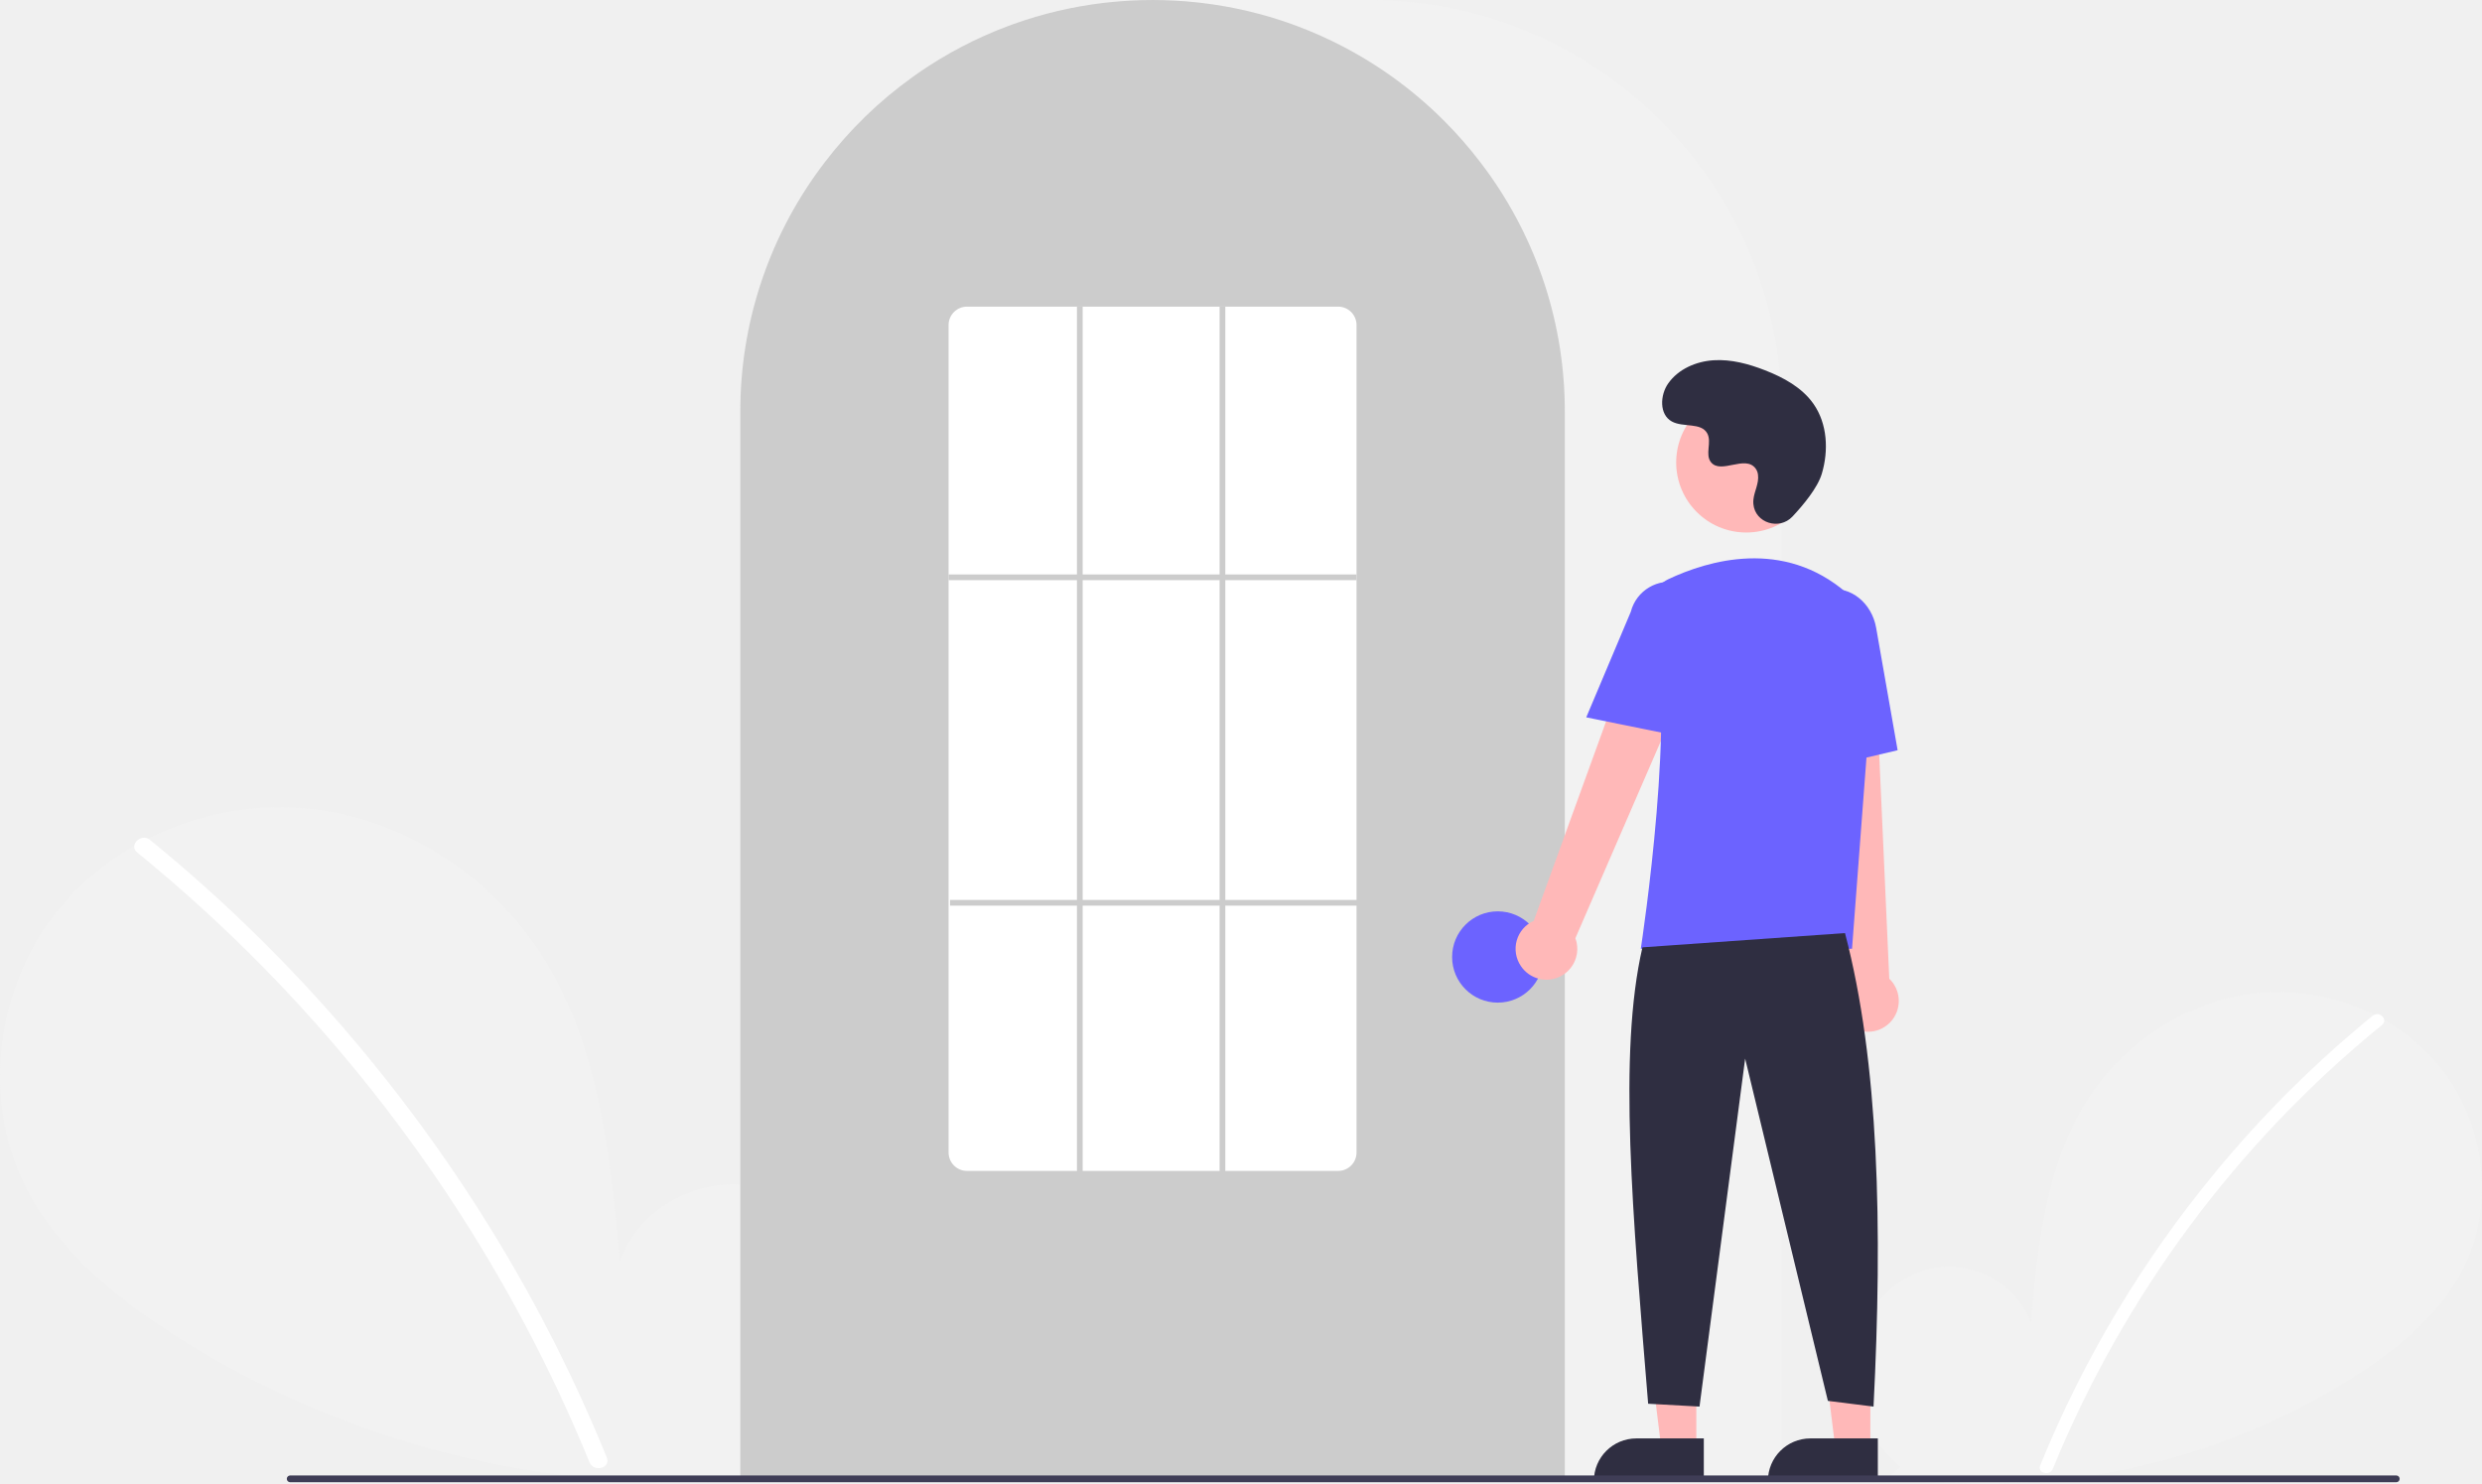
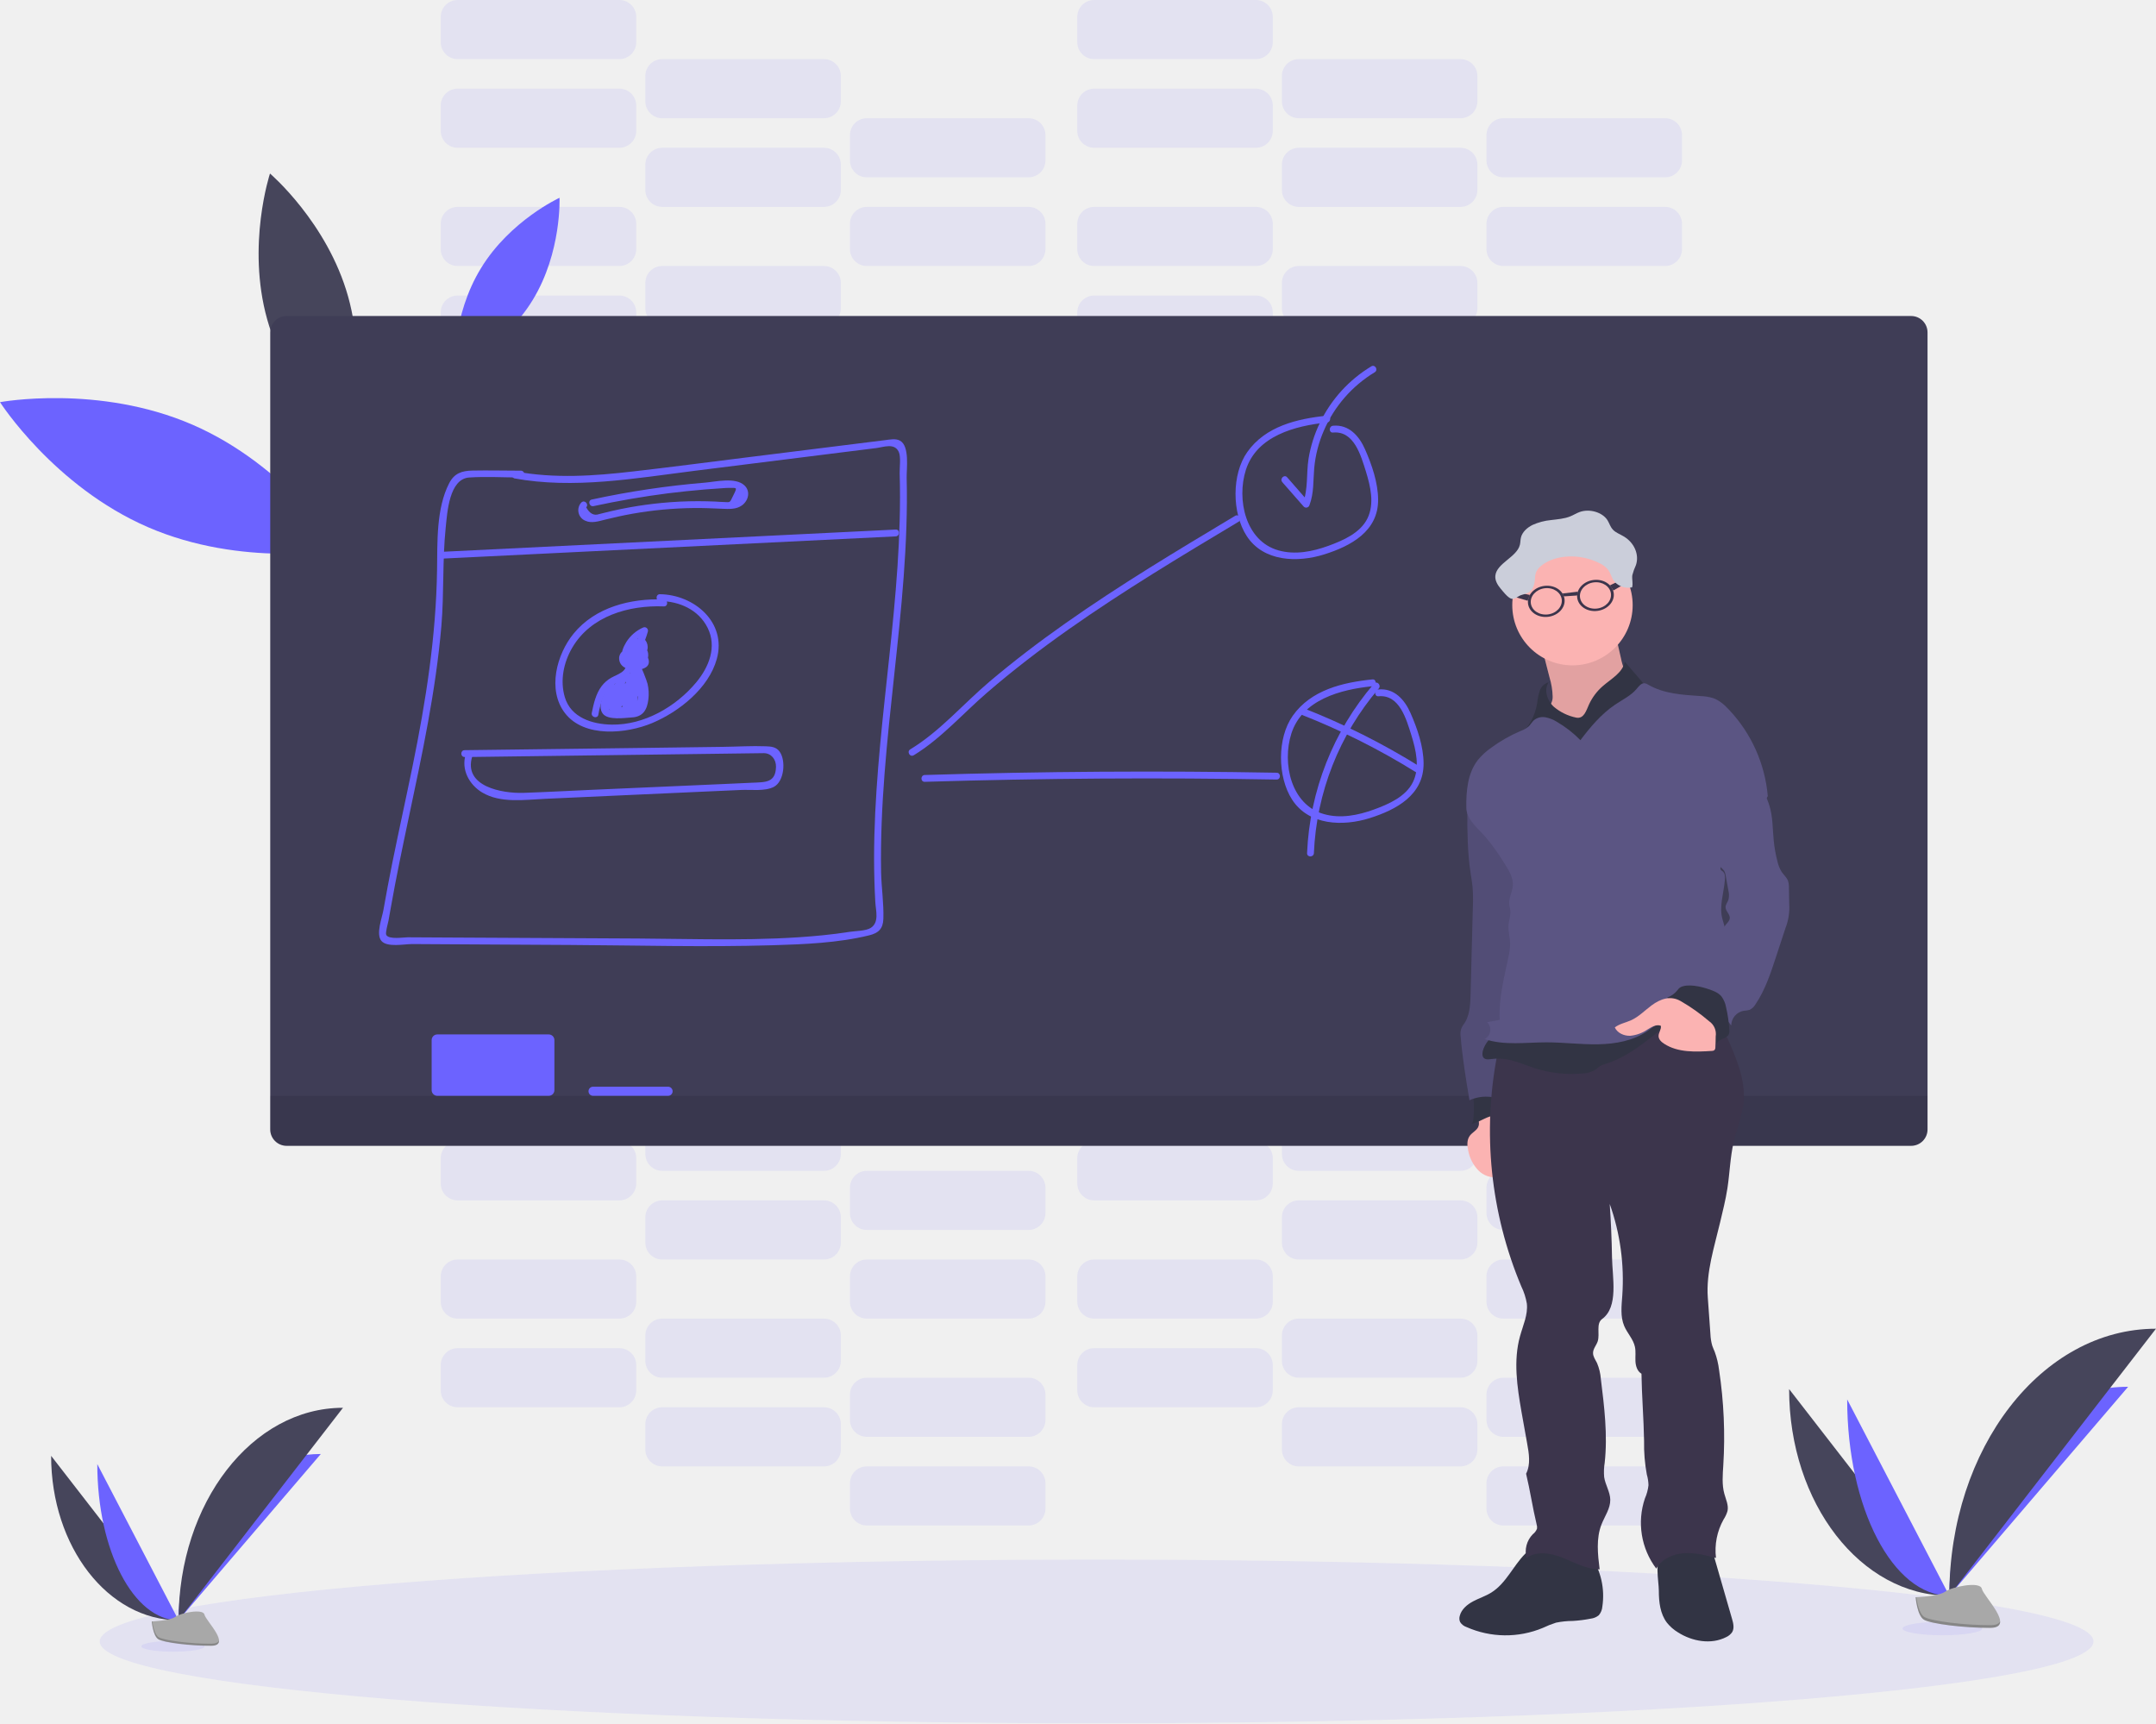
- <svg xmlns="http://www.w3.org/2000/svg" id="b368e7d6-7c4a-408c-9a35-0514749a7e1a" data-name="Layer 1" width="870" height="520.139" viewBox="0 0 870 520.139">
-   <path d="M831.092,704.187c-11.138-9.412-17.904-24.28-16.13-38.754s12.764-27.78,27.018-30.854,30.504,5.435,34.834,19.359c2.383-26.846,5.129-54.818,19.402-77.68,12.924-20.701,35.309-35.514,59.569-38.164s49.803,7.359,64.933,26.507,18.835,46.985,8.238,68.969c-7.806,16.195-22.188,28.247-37.257,38.052a240.452,240.452,0,0,1-164.454,35.977Z" transform="translate(-165 -189.9307)" fill="#f2f2f2" />
-   <path d="M996.728,546.01a393.414,393.414,0,0,0-54.826,54.442,394.561,394.561,0,0,0-61.752,103.194c-1.112,2.725,3.313,3.911,4.412,1.216A392.342,392.342,0,0,1,999.963,549.245c2.284-1.86-.97-5.08-3.236-3.236Z" transform="translate(-165 -189.9307)" fill="#fff" />
-   <path d="M445.067,701.63c15.299-12.927,24.591-33.348,22.154-53.228s-17.531-38.156-37.11-42.377-41.897,7.464-47.844,26.59c-3.273-36.873-7.044-75.292-26.648-106.693-17.751-28.433-48.497-48.778-81.818-52.418s-68.404,10.107-89.185,36.407-25.869,64.535-11.315,94.729c10.722,22.243,30.475,38.797,51.172,52.264,66.03,42.965,147.939,60.884,225.877,49.415" transform="translate(-165 -189.9307)" fill="#f2f2f2" />
-   <path d="M217.567,484.373a540.355,540.355,0,0,1,75.304,74.777A548.076,548.076,0,0,1,352.257,647.04a545.835,545.835,0,0,1,25.43,53.846c1.527,3.743-4.55,5.372-6.06,1.671a536.36,536.36,0,0,0-49.009-92.727A539.734,539.734,0,0,0,256.889,528.632a538.441,538.441,0,0,0-43.766-39.815c-3.138-2.555,1.332-6.978,4.444-4.444Z" transform="translate(-165 -189.9307)" fill="#fff" />
-   <path d="M789.5,708.931h-365v-374.5c0-79.678,64.822-144.5,144.5-144.5h76c79.677,0,144.5,64.822,144.5,144.5Z" transform="translate(-165 -189.9307)" fill="#f2f2f2" />
-   <path d="M713.5,708.931h-289v-374.5a143.382,143.382,0,0,1,27.596-84.944c.664-.905,1.326-1.798,2.009-2.681a144.466,144.466,0,0,1,30.754-29.851c.66-.48,1.322-.952,1.994-1.423a144.16,144.16,0,0,1,31.472-16.459c.661-.25,1.334-.501,2.007-.742a144.02,144.02,0,0,1,31.108-7.336c.658-.09,1.333-.16,2.008-.23a146.288,146.288,0,0,1,31.105,0c.673.07,1.349.141,2.014.231a143.995,143.995,0,0,1,31.1,7.335c.673.241,1.346.492,2.009.743a143.799,143.799,0,0,1,31.106,16.216c.672.461,1.344.933,2.006,1.405a145.987,145.987,0,0,1,18.384,15.564,144.305,144.305,0,0,1,12.724,14.551c.681.88,1.343,1.773,2.005,2.677A143.382,143.382,0,0,1,713.5,334.431Z" transform="translate(-165 -189.9307)" fill="#ccc" />
-   <circle cx="525" cy="335.5" r="16" fill="#6c63ff" />
-   <polygon points="594.599 507.783 582.339 507.783 576.506 460.495 594.601 460.496 594.599 507.783" fill="#ffb8b8" />
-   <path d="M573.582,504.28h23.644a0,0,0,0,1,0,0v14.887a0,0,0,0,1,0,0H558.695a0,0,0,0,1,0,0v0a14.887,14.887,0,0,1,14.887-14.887Z" fill="#2f2e41" />
-   <polygon points="655.599 507.783 643.339 507.783 637.506 460.495 655.601 460.496 655.599 507.783" fill="#ffb8b8" />
-   <path d="M634.582,504.28h23.644a0,0,0,0,1,0,0v14.887a0,0,0,0,1,0,0H619.695a0,0,0,0,1,0,0v0a14.887,14.887,0,0,1,14.887-14.887Z" fill="#2f2e41" />
-   <path d="M698.098,528.6a10.743,10.743,0,0,1,4.511-15.843l41.676-114.867L764.791,409.082,717.206,518.853a10.801,10.801,0,0,1-19.109,9.748Z" transform="translate(-165 -189.9307)" fill="#ffb8b8" />
-   <path d="M814.336,550.184a10.743,10.743,0,0,1-2.893-16.217L798.533,412.458l23.338,1.066L827.236,533.045a10.801,10.801,0,0,1-12.9,17.139Z" transform="translate(-165 -189.9307)" fill="#ffb8b8" />
-   <circle cx="612.106" cy="162.123" r="24.561" fill="#ffb8b8" />
-   <path d="M814.18,522.549H740.133l.089-.576c.133-.861,13.197-86.439,3.562-114.436a11.813,11.813,0,0,1,6.069-14.584h0c13.772-6.485,40.208-14.471,62.52,4.909a28.234,28.234,0,0,1,9.459,23.396Z" transform="translate(-165 -189.9307)" fill="#6c63ff" />
-   <path d="M754.354,448.181,721.018,441.418l15.626-37.03a13.997,13.997,0,0,1,27.106,6.998Z" transform="translate(-165 -189.9307)" fill="#6c63ff" />
-   <path d="M797.05,460.739l-2.004-45.941c-1.52-8.636,3.424-16.8,11.027-18.135,7.605-1.33,15.032,4.66,16.558,13.36l7.533,42.928Z" transform="translate(-165 -189.9307)" fill="#6c63ff" />
-   <path d="M811.716,517.049c11.915,45.377,13.214,103.069,10,166l-16-2-29-120-16,122-18-1c-5.377-66.03-10.613-122.715-2-160Z" transform="translate(-165 -189.9307)" fill="#2f2e41" />
-   <path d="M793.289,371.035c-4.582,4.881-13.091,2.261-13.688-4.407a8.055,8.055,0,0,1,.01-1.556c.308-2.954,2.015-5.635,1.606-8.754a4.59,4.59,0,0,0-.84-2.149c-3.651-4.889-12.222,2.187-15.668-2.239-2.113-2.714.371-6.987-1.251-10.021-2.14-4.004-8.479-2.029-12.454-4.221-4.423-2.439-4.158-9.225-1.247-13.353,3.551-5.034,9.776-7.72,15.923-8.107s12.253,1.275,17.992,3.511c6.521,2.541,12.988,6.054,17.001,11.788,4.88,6.973,5.35,16.348,2.909,24.502C802.098,360.99,797.031,367.049,793.289,371.035Z" transform="translate(-165 -189.9307)" fill="#2f2e41" />
-   <path d="M1004.982,709.574h-738.294a1.191,1.191,0,0,1,0-2.381h738.294a1.191,1.191,0,0,1,0,2.381Z" transform="translate(-165 -189.9307)" fill="#3f3d56" />
-   <path d="M634,600.431H504a6.465,6.465,0,0,1-6.5-6.415V303.846a6.465,6.465,0,0,1,6.5-6.415H634a6.465,6.465,0,0,1,6.5,6.415V594.015A6.465,6.465,0,0,1,634,600.431Z" transform="translate(-165 -189.9307)" fill="#fff" />
-   <rect x="332.5" y="201.39" width="143" height="2" fill="#ccc" />
-   <rect x="333" y="315.5" width="143" height="2" fill="#ccc" />
-   <rect x="377.5" y="107.5" width="2" height="304" fill="#ccc" />
-   <rect x="427.5" y="107.5" width="2" height="304" fill="#ccc" />
+ <svg xmlns="http://www.w3.org/2000/svg" id="b6c6e6a1-7972-47e7-be8d-743e88a832d8" data-name="Layer 1" width="948.37" height="758" viewBox="0 0 948.37 758">
+   <rect x="193.87" y="130" width="86" height="26" rx="7.43" fill="#6c63ff" opacity="0.1" />
+   <rect x="283.87" y="156" width="86" height="26" rx="7.43" fill="#6c63ff" opacity="0.1" />
+   <rect x="373.87" y="182" width="86" height="26" rx="7.43" fill="#6c63ff" opacity="0.1" />
+   <rect x="193.87" y="91" width="86" height="26" rx="7.43" fill="#6c63ff" opacity="0.1" />
+   <rect x="283.87" y="117" width="86" height="26" rx="7.43" fill="#6c63ff" opacity="0.1" />
+   <rect x="373.87" y="143" width="86" height="26" rx="7.43" fill="#6c63ff" opacity="0.1" />
+   <rect x="473.87" y="130" width="86" height="26" rx="7.43" fill="#6c63ff" opacity="0.1" />
+   <rect x="563.87" y="156" width="86" height="26" rx="7.43" fill="#6c63ff" opacity="0.1" />
+   <rect x="653.87" y="182" width="86" height="26" rx="7.43" fill="#6c63ff" opacity="0.1" />
+   <rect x="473.87" y="91" width="86" height="26" rx="7.43" fill="#6c63ff" opacity="0.1" />
+   <rect x="563.87" y="117" width="86" height="26" rx="7.43" fill="#6c63ff" opacity="0.1" />
+   <rect x="653.87" y="143" width="86" height="26" rx="7.43" fill="#6c63ff" opacity="0.1" />
+   <rect x="193.87" y="39" width="86" height="26" rx="7.43" fill="#6c63ff" opacity="0.1" />
+   <rect x="283.87" y="65" width="86" height="26" rx="7.43" fill="#6c63ff" opacity="0.1" />
+   <rect x="373.87" y="91" width="86" height="26" rx="7.43" fill="#6c63ff" opacity="0.1" />
+   <rect x="193.87" width="86" height="26" rx="7.43" fill="#6c63ff" opacity="0.1" />
+   <rect x="283.87" y="26" width="86" height="26" rx="7.43" fill="#6c63ff" opacity="0.1" />
+   <rect x="373.87" y="52" width="86" height="26" rx="7.43" fill="#6c63ff" opacity="0.1" />
+   <rect x="473.87" y="39" width="86" height="26" rx="7.43" fill="#6c63ff" opacity="0.1" />
+   <rect x="563.87" y="65" width="86" height="26" rx="7.43" fill="#6c63ff" opacity="0.1" />
+   <rect x="653.87" y="91" width="86" height="26" rx="7.43" fill="#6c63ff" opacity="0.1" />
+   <rect x="473.87" width="86" height="26" rx="7.43" fill="#6c63ff" opacity="0.1" />
+   <rect x="563.87" y="26" width="86" height="26" rx="7.43" fill="#6c63ff" opacity="0.1" />
+   <rect x="653.87" y="52" width="86" height="26" rx="7.43" fill="#6c63ff" opacity="0.1" />
+   <rect x="193.87" y="593" width="86" height="26" rx="7.43" fill="#6c63ff" opacity="0.1" />
+   <rect x="283.87" y="619" width="86" height="26" rx="7.43" fill="#6c63ff" opacity="0.1" />
+   <rect x="373.87" y="645" width="86" height="26" rx="7.43" fill="#6c63ff" opacity="0.1" />
+   <rect x="193.87" y="554" width="86" height="26" rx="7.43" fill="#6c63ff" opacity="0.1" />
+   <rect x="283.87" y="580" width="86" height="26" rx="7.43" fill="#6c63ff" opacity="0.1" />
+   <rect x="373.87" y="606" width="86" height="26" rx="7.43" fill="#6c63ff" opacity="0.1" />
+   <rect x="473.87" y="593" width="86" height="26" rx="7.43" fill="#6c63ff" opacity="0.1" />
+   <rect x="563.87" y="619" width="86" height="26" rx="7.43" fill="#6c63ff" opacity="0.1" />
+   <rect x="653.87" y="645" width="86" height="26" rx="7.43" fill="#6c63ff" opacity="0.1" />
+   <rect x="473.87" y="554" width="86" height="26" rx="7.43" fill="#6c63ff" opacity="0.1" />
+   <rect x="563.87" y="580" width="86" height="26" rx="7.43" fill="#6c63ff" opacity="0.1" />
+   <rect x="653.87" y="606" width="86" height="26" rx="7.43" fill="#6c63ff" opacity="0.1" />
+   <rect x="193.87" y="502" width="86" height="26" rx="7.43" fill="#6c63ff" opacity="0.1" />
+   <rect x="283.87" y="528" width="86" height="26" rx="7.43" fill="#6c63ff" opacity="0.1" />
+   <rect x="373.87" y="554" width="86" height="26" rx="7.43" fill="#6c63ff" opacity="0.1" />
+   <rect x="193.87" y="463" width="86" height="26" rx="7.43" fill="#6c63ff" opacity="0.1" />
+   <rect x="283.87" y="489" width="86" height="26" rx="7.43" fill="#6c63ff" opacity="0.1" />
+   <rect x="373.87" y="515" width="86" height="26" rx="7.43" fill="#6c63ff" opacity="0.1" />
+   <rect x="473.87" y="502" width="86" height="26" rx="7.43" fill="#6c63ff" opacity="0.1" />
+   <rect x="563.87" y="528" width="86" height="26" rx="7.43" fill="#6c63ff" opacity="0.1" />
+   <rect x="653.87" y="554" width="86" height="26" rx="7.43" fill="#6c63ff" opacity="0.1" />
+   <rect x="473.87" y="463" width="86" height="26" rx="7.43" fill="#6c63ff" opacity="0.1" />
+   <rect x="563.87" y="489" width="86" height="26" rx="7.43" fill="#6c63ff" opacity="0.1" />
+   <rect x="653.87" y="515" width="86" height="26" rx="7.43" fill="#6c63ff" opacity="0.1" />
+   <ellipse cx="482.37" cy="722" rx="438.5" ry="36" fill="#6c63ff" opacity="0.1" />
+   <path d="M210.47,257.8c41.35,17.92,65.11,55,65.11,55s-43.29,8-84.65-9.91-65.11-55-65.11-55S169.11,239.88,210.47,257.8Z" transform="translate(-125.82 -71)" fill="#6c63ff" />
+   <path d="M337.37,189C350.16,168,371.94,158,371.94,158s1,23.94-11.75,44.88-34.58,30.93-34.58,30.93S324.57,209.88,337.37,189Z" transform="translate(-125.82 -71)" fill="#6c63ff" />
+   <path d="M243.35,211.47c9.15,32.66,34.37,54.16,34.37,54.16s10.39-31.47,1.24-64.14-34.38-54.16-34.38-54.16S234.19,178.8,243.35,211.47Z" transform="translate(-125.82 -71)" fill="#46455b" />
+   <rect x="118.87" y="139" width="729" height="365" rx="7.21" fill="#3f3d56" />
+   <path d="M118.87,482h729a0,0,0,0,1,0,0v14.79a7.21,7.21,0,0,1-7.21,7.21H126.08a7.21,7.21,0,0,1-7.21-7.21V482a0,0,0,0,1,0,0Z" opacity="0.1" />
+   <rect x="189.87" y="455" width="54" height="27" rx="2.5" fill="#6c63ff" />
+   <rect x="258.87" y="478" width="37" height="4" rx="2" fill="#6c63ff" />
+   <path d="M351.84,281.38c26.39,4.87,53.31,0,79.59-3.3l79.87-10c3.23-.41,7.93-2.34,9.83,1.61,1.07,2.21.35,7,.43,9.54.21,7,.19,14,0,21-.36,13.38-1.34,26.73-2.59,40.05-2.43,26.07-5.87,52-7.59,78.17-.88,13.32-1.32,26.68-.93,40,.09,3.18.22,6.36.41,9.53.21,3.55,1.8,8.82-2.07,11.19-2.21,1.36-6.56,1.29-9.09,1.69-4,.63-8,1.13-12.08,1.54-26.89,2.69-54.13,1.57-81.12,1.41L325,483.39l-19.88-.11c-1.8,0-8.29,1.08-9.4-1.06-.47-.91.78-5.17,1-6.31q.46-2.82,1-5.63c2.32-13.15,5.06-26.22,7.82-39.28,5.93-28,12-56.14,14.44-84.74,1.21-14.35.41-28.83,1.89-43.15.69-6.65,1.51-21.49,10.36-22.08,7.5-.5,15.22,0,22.74,0a1.5,1.5,0,0,0,0-3c-7.1,0-14.21-.19-21.31-.05-4.72.09-8,1.21-10.25,5.55-5.75,11.14-5.16,26-5.34,38.16-.43,29.11-4.9,57.6-10.72,86.07-2.93,14.33-6.09,28.61-9,42.95-1.37,6.85-2.68,13.72-3.88,20.61-.56,3.28-3.39,10.51-.9,13.52s10.15,1.39,13.58,1.41l23.86.14,45.72.26c29.54.17,59.18,1,88.71.13,14.1-.42,29-1,42.73-4.37,4.09-1,6.06-2.88,6.22-7.24.24-6.76-.86-13.73-1-20.52-1-58.1,12.65-115.39,11.25-173.51-.09-3.95,1.4-13.91-2.92-16.3-1.94-1.08-4.46-.49-6.5-.25-3.9.45-7.79,1-11.69,1.46l-50.65,6.32c-16.19,2-32.37,4.16-48.59,6-17.17,2-34.51,3.19-51.62,0-1.89-.35-2.7,2.54-.8,2.89Z" transform="translate(-125.82 -71)" fill="#6c63ff" />
+   <path d="M320,316.73l199.82-9.8c1.93-.1,1.94-3.1,0-3L320,313.73c-1.92.09-1.93,3.09,0,3Z" transform="translate(-125.82 -71)" fill="#6c63ff" />
+   <path d="M381.56,292a5,5,0,0,0,1.77,8.07c2.69,1.23,5.85.2,8.52-.47,4-1,8-1.89,12.11-2.62a165.15,165.15,0,0,1,27.09-2.52c4.14-.05,8.25.14,12.39.32,3,.12,6.23.36,8.77-1.5,2.9-2.12,3.84-6.26,1-8.84-4-3.65-12.62-1.53-17.24-1.15a386.62,386.62,0,0,0-49.86,7.44c-1.88.4-1.09,3.3.8,2.89q16.27-3.51,32.79-5.64,8.12-1,16.27-1.69c2.56-.21,5.12-.4,7.68-.55,1-.06,2.06-.17,3.08-.14,3.17.07,3.54-.5,1.64,3.33-1.69,3.39-1.15,3-4.08,2.89-1.24,0-2.48-.14-3.72-.2q-3.81-.16-7.62-.17-8.11,0-16.18.78c-4.56.44-9.11,1.06-13.62,1.86-2.82.5-5.62,1.08-8.41,1.72-1.23.29-2.47.59-3.7.9-.59.16-1.19.3-1.78.45q-3.28,1.14-5.59-3c1.34-1.39-.77-3.52-2.12-2.12Z" transform="translate(-125.82 -71)" fill="#6c63ff" />
+   <path d="M417.78,334.68c-14.47-.56-30.1,3.35-39.63,15-7.46,9.11-11.71,24.74-3.81,35,8.49,11,27.11,9.06,38.34,4.37,11.88-5,24.88-15.31,28.45-28.21,4.45-16.11-10-28.29-25.05-28.47-1.93,0-1.93,3,0,3,8.58.1,17,3.78,21,11.77,4.19,8.42.58,17.26-5,24-8.94,10.73-22.92,18.82-37.16,18.59-8.55-.13-18-3.06-20.65-12.08-2.18-7.31-.52-15.3,3.28-21.78,8.22-14,24.95-18.74,40.29-18.14,1.93.07,1.93-2.93,0-3Z" transform="translate(-125.82 -71)" fill="#6c63ff" />
+   <path d="M403.41,356.9a3.9,3.9,0,0,0-5.24,4c.3,3.9,4.6,5,7.83,4.77,2.79-.24,6.05-1.27,5.07-4.76a4.48,4.48,0,0,0-2.44-2.82,5.65,5.65,0,0,0-2.82-.35c-.37,0-3.76,1.24-2.32-.25l-2.36-.31a2.46,2.46,0,0,1,.72,2,1.51,1.51,0,0,0,2.25,1.29,2,2,0,0,1,2.71,2.34,1.51,1.51,0,0,0,2.74,1.16c1-1.8,2.21-5.38.71-7.26-1-1.27-2.93-.89-4.13-.15a14.47,14.47,0,0,0-2.06,1.77c-1.21,1.07-2,1.57-1.55-.48.75-3.73,4.31-6.7,7.56-8.19l-2.2-1.69a31.62,31.62,0,0,1-6.05,11.85l2.56,1.06a6.68,6.68,0,0,1,4.08-6.51H407l.78,1.28c-.29,1.89,2.6,2.7,2.89.79.38-2.47-1.18-5.68-4.07-4.47-3.45,1.44-5.24,5.39-5.17,8.91,0,1.2,1.7,2.13,2.57,1.07a35.26,35.26,0,0,0,6.81-13.19,1.52,1.52,0,0,0-2.21-1.69,16.77,16.77,0,0,0-7.28,6.34c-1.22,2-2.75,5.12-1.51,7.42a3.18,3.18,0,0,0,4.35,1.23,11.7,11.7,0,0,0,2.51-2c.37-.33.78-.9,1.27-1,.44-.3.42-.13-.07.53a5.45,5.45,0,0,1-.87,2.92l2.74,1.15a5,5,0,0,0-7.11-5.73l2.26,1.3a5.45,5.45,0,0,0-1.13-3.53,1.52,1.52,0,0,0-2.35-.31c-1.52,1.59-1.81,4.34.1,5.81,1.43,1.09,2.13,0,3.7-.25,5.33-.69,2.22,1.71.34,1.79a7.09,7.09,0,0,1-2.51-.18q-3.13-1.06-.39-2.73c1.79.73,2.56-2.17.8-2.89Z" transform="translate(-125.82 -71)" fill="#6c63ff" />
+   <path d="M401,362.38c1.23,4-3.85,5.32-6.26,6.7a13.94,13.94,0,0,0-4.33,3.79c-2.52,3.38-3.46,7.68-4.29,11.73-.38,1.89,2.51,2.69,2.9.8a34,34,0,0,1,2.53-8.63c1.8-3.58,4.38-4.78,7.74-6.62s5.79-4.69,4.6-8.57c-.56-1.84-3.46-1.05-2.89.8Z" transform="translate(-125.82 -71)" fill="#6c63ff" />
+   <path d="M406,360.37a2.9,2.9,0,0,0-2.5,3c0,1.19.79,1.95,1.33,2.9a22.9,22.9,0,0,1,2.9,6.31c.48,2.15.95,6-.17,8-2.07,3.71-5.81,3-9,3-3,0-5.32,1-5.22-3.18.06-2.35,1.7-4.73,3-6.58l-2.74-.36a52.27,52.27,0,0,1,.91,9.26c0,1.39,2.13,2.16,2.79.75a57.93,57.93,0,0,0,3.81-10.54l-2.95-.4.52,7.6a1.51,1.51,0,0,0,2.79.76,3.4,3.4,0,0,0,.75-1.35c.1-.47-.82-3.64-1.19-2.51l2.94.4.21-7.22-3,.4a14.94,14.94,0,0,1,.56,6.3c-.19,1.67,2.62,2.05,3,.4l1.88-9.7-2.74.35a6.63,6.63,0,0,1,.51,4.32c-.22,1.92,2.78,1.9,3,0a10.54,10.54,0,0,0-.92-5.83,1.51,1.51,0,0,0-2.74.36l-1.89,9.7,2.95.4a16.36,16.36,0,0,0-.67-7.09,1.5,1.5,0,0,0-2.94.39l-.21,7.22c0,1.75,2.43,2,2.95.4l.16-.49a1.52,1.52,0,0,0-.38-1.46c-3.11-3.38-3.74,2-4.82,3.49l2.8.76-.52-7.6c-.11-1.62-2.51-2.12-2.95-.4a53.76,53.76,0,0,1-3.5,9.83l2.8.76a56.54,56.54,0,0,0-1-10.06c-.26-1.38-2.07-1.32-2.74-.36-2,2.88-5.46,9.17-2.79,12.62,2.33,3,9.66,1.84,12.79,1.65,4.94-.28,6.73-3.41,7.27-8.07a19.76,19.76,0,0,0-.37-6.68c-.27-1.18-3-8.66-3.82-8.51,1.9-.35,1.09-3.25-.8-2.9Z" transform="translate(-125.82 -71)" fill="#6c63ff" />
+   <path d="M400.19,367.11,392,377.92l2.59,1.51,6-8.68-2.74-1.16L394.86,381a1.51,1.51,0,0,0,2.74,1.16,52.71,52.71,0,0,1,4.57-6.43l-2.5-1.46a16.33,16.33,0,0,1-3.77,6.93l2.51,1.46a13.4,13.4,0,0,1,1.09-4c.77-1.73-1.67-3.26-2.59-1.52a35.21,35.21,0,0,1-2.89,4.54l2.74.36.61-2.85-2.74-.36.44,2.5a1.51,1.51,0,0,0,2.51.66,29.86,29.86,0,0,0,6-9.05H401a13.47,13.47,0,0,1,1.41,4c.36,1.8,2.75,1.13,2.94-.4a81.31,81.31,0,0,0,.66-10.1h-3l0,6.29c0,1.63,2.67,2.11,2.95.4a11.46,11.46,0,0,1,1.47-4.3H404.8a6.67,6.67,0,0,1,1,3.4,1.5,1.5,0,0,0,3,0l.38-2h-2.89c.29,1.77,1.39,11.74-2.52,10.57-.66-.16-.85-.12-.57.11l.89-1.9,2.09-4.43-2.8-.76c.18,2.06.37,5-.87,6.76-1,1.43-4.08,2-5.65,1.16a10,10,0,0,1-2.61-2.74l-2.05,2c1.66,1.21,4.35,4.18,6.49,4.35,1.63.13,3-1.22,4.07-2.3a17.43,17.43,0,0,0,4.89-12.83,1.5,1.5,0,0,0-3,0l0,3.42a1.5,1.5,0,0,0,3,0v-8.39a1.5,1.5,0,0,0-3,0,36,36,0,0,1-.52,6l2.95.4a69.07,69.07,0,0,1-.33-7.19,1.5,1.5,0,0,0-2.94-.4c-.45,1.91-1,3.79-1.53,5.66l2.74-.36-.21-.8c-.14-1.91-3.14-1.92-3,0a5.49,5.49,0,0,0,.62,2.32c.58,1.22,2.39.79,2.74-.36.57-1.88,1.08-3.76,1.53-5.66l-2.95-.4a69.07,69.07,0,0,0,.33,7.19c.15,1.54,2.63,2.2,2.94.4a41.33,41.33,0,0,0,.63-6.84h-3v8.39h3l0-3.42h-3A14.42,14.42,0,0,1,401,380.46a12.29,12.29,0,0,1-1.26,1.24c-.71.68-1.36.58-1.93-.31-1.42-.59-2.89-2.11-4.13-3s-2.94.87-2.06,2.05c2.3,3.06,5.73,6.47,10,5,4.49-1.59,5.1-7.67,4.76-11.67-.11-1.33-2.1-2.23-2.79-.75-1,2.11-2,4.21-3,6.33-.35.74-1,1.76-.9,2.64.33,2.25,3.06,1.88,4.74,1.75,6.51-.49,5.48-9.72,4.73-14.36-.25-1.54-2.49-1.3-2.89,0a8.83,8.83,0,0,0-.49,2.84h3a11.89,11.89,0,0,0-1.41-4.91,1.51,1.51,0,0,0-2.59,0,14.58,14.58,0,0,0-1.78,5l3,.4,0-6.29a1.5,1.5,0,0,0-3,0,81.31,81.31,0,0,1-.66,10.1l2.95-.4a17.17,17.17,0,0,0-1.71-4.68,1.51,1.51,0,0,0-2.59,0,27.36,27.36,0,0,1-5.53,8.44l2.51.66-.44-2.5c-.23-1.33-2.11-1.37-2.74-.36a6.58,6.58,0,0,0-.91,5.16c.25,1.42,2.05,1.27,2.74.36a35.1,35.1,0,0,0,2.89-4.53l-2.59-1.52a17.06,17.06,0,0,0-1.4,4.71c-.18,1.32,1.39,2.7,2.51,1.46a20,20,0,0,0,4.54-8.26c.37-1.36-1.51-2.65-2.51-1.46a57.29,57.29,0,0,0-5,7l2.74,1.16,3.05-11.37a1.51,1.51,0,0,0-2.74-1.16l-6,8.69c-1.12,1.61,1.45,3,2.59,1.51l8.16-10.8c1.16-1.54-1.44-3-2.59-1.52Z" transform="translate(-125.82 -71)" fill="#6c63ff" />
+   <path d="M527.77,403.2c12-7.34,21.54-18.29,32.14-27.45,11.5-9.93,23.57-19.18,36-27.94,24.14-17,49.49-32.21,74.82-47.38a1.5,1.5,0,0,0-1.51-2.59c-25.33,15.17-50.69,30.35-74.83,47.38-11.39,8-22.51,16.48-33.17,25.48-11.6,9.8-21.93,22-35,29.91-1.65,1-.14,3.6,1.51,2.59Z" transform="translate(-125.82 -71)" fill="#6c63ff" />
+   <path d="M709.46,253.85c-13,1.32-27,4.63-35,16-6.91,9.78-6.76,26.84-.27,36.88,7.37,11.41,22.43,11.82,34.13,8.13s23.81-10.16,23.7-24.14c-.06-7.5-2.77-15.31-5.76-22.11-2.58-5.87-7.15-11-14.07-10.35-1.91.18-1.93,3.18,0,3,9.27-.86,12.25,10.15,14.45,17.1,2,6.49,3.85,14.17.71,20.62s-10.71,9.74-17.18,12.1c-7,2.54-14.69,4.09-22,2-14.48-4.05-18.48-22.4-14.31-35.42,4.8-15,21.8-19.41,35.65-20.81,1.9-.19,1.92-3.19,0-3Z" transform="translate(-125.82 -71)" fill="#6c63ff" />
+   <path d="M729.46,369.85c-13,1.32-27,4.63-35,16-6.91,9.78-6.76,26.84-.27,36.88,7.37,11.41,22.43,11.82,34.13,8.13s23.81-10.16,23.7-24.14c-.06-7.5-2.77-15.31-5.76-22.11-2.58-5.87-7.15-11-14.07-10.35-1.91.18-1.93,3.18,0,3,9.27-.86,12.25,10.15,14.45,17.1,2,6.49,3.85,14.17.71,20.62s-10.71,9.74-17.18,12.1c-7,2.54-14.69,4.09-22,2-14.48-4.05-18.48-22.4-14.31-35.42,4.8-15,21.8-19.41,35.65-20.81,1.9-.19,1.92-3.19,0-3Z" transform="translate(-125.82 -71)" fill="#6c63ff" />
+   <path d="M689.85,283.06l9.47,10.8a1.51,1.51,0,0,0,2.5-.67c2-5.26,1.62-10.71,2.09-16.24a53.47,53.47,0,0,1,4.25-16.57,55.93,55.93,0,0,1,22.38-25.65c1.65-1,.14-3.6-1.51-2.59A58.72,58.72,0,0,0,706.4,257a57.47,57.47,0,0,0-5,15.87c-1,6.49-.09,13.29-2.49,19.52l2.51-.67L692,280.94c-1.28-1.45-3.39.68-2.12,2.12Z" transform="translate(-125.82 -71)" fill="#6c63ff" />
+   <path d="M532.6,414.89q77.37-2.36,154.78-1c1.93,0,1.93-3,0-3q-77.39-1.38-154.78,1c-1.93.06-1.94,3.06,0,3Z" transform="translate(-125.82 -71)" fill="#6c63ff" />
+   <path d="M698.16,385.31a309.92,309.92,0,0,1,50.67,25.46c1.64,1,3.15-1.57,1.51-2.59A313.23,313.23,0,0,0,699,382.42c-1.79-.71-2.57,2.19-.79,2.89Z" transform="translate(-125.82 -71)" fill="#6c63ff" />
+   <path d="M730.18,371.72a122.5,122.5,0,0,0-29.41,74.53c-.08,1.93,2.92,1.93,3,0a119.14,119.14,0,0,1,28.53-72.41c1.25-1.46-.86-3.59-2.12-2.12Z" transform="translate(-125.82 -71)" fill="#6c63ff" />
+   <path d="M330.23,404,442,402.54l12.85-.17c2.31,0,4.62-.08,6.93-.09,3.25,0,5.44,2.7,5.38,6-.15,7-4.55,6.75-10.31,7l-13.89.63L386.4,418.4c-10.13.45-20.27,1-30.4,1.35-9.14.28-26.52-2.7-22.46-16,.56-1.85-2.33-2.64-2.9-.8-2,6.54,1.54,13.18,7.24,16.61,8.09,4.86,18.75,3.21,27.68,2.81L435,419.22l16.86-.75c4.32-.2,10.33.68,14.3-1.33,4.66-2.35,5.48-11.68,2.54-15.61-1.51-2-3.63-2.18-6-2.27-6.22-.24-12.55.17-18.78.25l-34.62.46-79.11,1c-1.93,0-1.93,3,0,3Z" transform="translate(-125.82 -71)" fill="#6c63ff" />
+   <g id="b30eccf6-7cfe-48df-9caa-415a128bd568" data-name="Michel">
+     <path d="M781.81,771.5c-2.52,1.58-5.4,2.47-8,3.86s-5.13,3.48-5.87,6.36a4,4,0,0,0,.13,2.72,5.28,5.28,0,0,0,2.8,2.22,42.49,42.49,0,0,0,33.61.38,44.27,44.27,0,0,1,5.8-2.3,37.69,37.69,0,0,1,7.43-.76,57.11,57.11,0,0,0,7.81-1,6.87,6.87,0,0,0,3.54-1.47,6.57,6.57,0,0,0,1.59-3.82,31.45,31.45,0,0,0-5-22.28,7.53,7.53,0,0,0-2.18-2.31,8.41,8.41,0,0,0-3.47-.93c-5-.61-10.24-1.73-15.29-1.85-3.62-.08-5.44,1.64-8,4.13C791.42,759.74,788.33,767.43,781.81,771.5Z" transform="translate(-125.82 -71)" fill="#323444" />
+     <path d="M855.5,770.76c0,4.9.59,10.09,3.56,14a18.49,18.49,0,0,0,4.86,4.25c6.28,4,14.6,5.47,21.22,2.08a6.3,6.3,0,0,0,2.64-2.22c1-1.74.47-3.91-.09-5.83l-9.58-33.2c-6.19.95-15.29,1.62-20.79,4.76C853.33,756.87,855.5,766.38,855.5,770.76Z" transform="translate(-125.82 -71)" fill="#323444" />
+     <path d="M776.19,566.33c-.58,1.83-2.68,2.68-3.83,4.22-1.35,1.81-1.21,4.32-.72,6.52a17.24,17.24,0,0,0,4.39,8.65,10.37,10.37,0,0,0,9,3.06c3.22-.61,6-3.46,6.11-6.73a12.74,12.74,0,0,0-.94-4.33L783.38,558a1,1,0,0,0-.48-.67,1,1,0,0,0-.75.13c-1.61.76-4.84,1.56-5.78,3.23S776.87,564.52,776.19,566.33Z" transform="translate(-125.82 -71)" fill="#fbb3b2" />
+     <path d="M773,565.34c2.49-.39,4.67-1.85,7-2.81s5.25-1.33,7.21.27c.56.46,1.1,1.09,1.83,1.08a71.59,71.59,0,0,0-4.48-14.24,1.11,1.11,0,0,0-.39-.55,1.13,1.13,0,0,0-.85,0l-6.73,1.76c-2.49.65-2.78.45-2.59,2.9C774.05,554.84,774.61,565.34,773,565.34Z" transform="translate(-125.82 -71)" fill="#323444" />
+     <path d="M772.26,422.94c-1,1.54-1,3.46-1,5.27,0,8.85.09,17.75,1.4,26.51.31,2.1.7,4.2.9,6.32a72.91,72.91,0,0,1,.14,8.87l-1,38.5c-.12,4.71-.36,9.77-3.27,13.47a6.44,6.44,0,0,0-1.17,4.27c.76,9.66,2.36,19.24,3.95,28.79a17.79,17.79,0,0,1,16.14.77,177.66,177.66,0,0,0,8.29-49c.23-8.19-.12-16.43,1.14-24.52,2.11-13.62,1.25-27.59-.3-41.29-.49-4.34-1.53-8.81-4.31-12.17a18.45,18.45,0,0,0-10-5.76C779.47,422,776.16,423,772.26,422.94Z" transform="translate(-125.82 -71)" fill="#5b5583" />
+     <path d="M772.26,422.94c-1,1.54-1,3.46-1,5.27,0,8.85.09,17.75,1.4,26.51.31,2.1.7,4.2.9,6.32a72.91,72.91,0,0,1,.14,8.87l-1,38.5c-.12,4.71-.36,9.77-3.27,13.47a6.44,6.44,0,0,0-1.17,4.27c.76,9.66,2.36,19.24,3.95,28.79a17.79,17.79,0,0,1,16.14.77,177.66,177.66,0,0,0,8.29-49c.23-8.19-.12-16.43,1.14-24.52,2.11-13.62,1.25-27.59-.3-41.29-.49-4.34-1.53-8.81-4.31-12.17a18.45,18.45,0,0,0-10-5.76C779.47,422,776.16,423,772.26,422.94Z" transform="translate(-125.82 -71)" opacity="0.1" />
+     <path d="M784.48,534.59A176.61,176.61,0,0,0,795,636.83a27.73,27.73,0,0,1,2.44,7.56c.55,4.9-1.71,9.61-3,14.35-3,10.78-1.27,22.26.65,33.29q1.2,6.9,2.47,13.79c.83,4.48,1.63,9.35-.45,13.41,1.79,7.46,2.85,14.85,4.64,22.31a4.24,4.24,0,0,1,.17,1.83,5.39,5.39,0,0,1-1.83,2.45,10.94,10.94,0,0,0-2.79,10.47c4.57-3.28,10.94-2.13,16.16,0s10.36,5,16,5c-.82-6.62-1.61-13.57.83-19.78,1.42-3.6,3.92-7,3.85-10.85-.07-3.45-2.18-6.53-2.69-9.94a25.16,25.16,0,0,1,.24-6.36c1.34-12.24-.18-24.6-1.7-36.82a22,22,0,0,0-1.68-7c-.71-1.44-1.77-2.82-1.75-4.43,0-1.87,1.51-3.39,2.07-5.17,1-3.28-.84-7.74,1.93-9.77,7.3-5.36,4.5-18.16,4.34-27.21q-.19-11.71-1-23.4a99.67,99.67,0,0,1,5.52,40.34c-.32,4.48-.91,9.19.84,13.33,1.34,3.18,4,5.8,4.72,9.17.45,2.08.13,4.23.23,6.35s.82,4.43,2.65,5.5c.14,9.64,1,19.95,1.15,29.59a73,73,0,0,0,1.2,14.7,18.73,18.73,0,0,1,.74,4.74,19.81,19.81,0,0,1-1.58,5.83,33.43,33.43,0,0,0,5,30.85c2.36-4.19,7.28-6.41,12.08-6.76s9.54.86,14.19,2.08a27.79,27.79,0,0,1,3.32-16.9,13.83,13.83,0,0,0,1.75-3.76c.54-2.54-.72-5.07-1.4-7.58-1.11-4-.72-8.31-.46-12.49A197.64,197.64,0,0,0,882,673.63a35.51,35.51,0,0,0-1.91-8c-.36-.92-.8-1.8-1.1-2.73a21.52,21.52,0,0,1-.8-5.12l-1.15-16c-.81-11.21,2.87-22.28,5.44-33.22,1.15-4.9,2.4-9.79,3.17-14.77,1.05-6.78,1.22-13.71,2.76-20.4,1.38-6,3.87-11.85,4.39-18,.8-9.53-3.16-18.74-7-27.48-1.6-3.6-7.65-3.24-11.54-3.88-27.59-4.53-56.65-4.56-82.67,5.65A20.57,20.57,0,0,0,784.48,534.59Z" transform="translate(-125.82 -71)" fill="#3c354c" />
+     <path d="M804.37,357.1,807.43,369a31.8,31.8,0,0,1,1.37,8.41,6.21,6.21,0,0,1-.67,3,7.15,7.15,0,0,1-1.9,1.94c-2.09,1.59-3.54,5.3-5.93,6.4,1.23,2.14,2.93.75,5.15,1.82,3.91,1.9,7.49,4.63,11.73,5.57,4,.88,8.2.05,12.17-1,5.63-1.53,11.23-3.64,15.76-7.33s7.11-6.95,7.09-12.78c-5,.59-9.45-4.46-11.66-9a24.45,24.45,0,0,1-1.68-5.39l-2.68-11.79c-2.92.64-5.3,2.73-8.09,3.82S822,353.86,818.9,354a99,99,0,0,0-16.36,2.12c-.74.15-1.67.62-1.49,1.34" transform="translate(-125.82 -71)" fill="#fbb3b2" />
+     <path d="M804.37,357.1,807.43,369a31.8,31.8,0,0,1,1.37,8.41,6.21,6.21,0,0,1-.67,3,7.15,7.15,0,0,1-1.9,1.94c-2.09,1.59-3.54,5.3-5.93,6.4,1.23,2.14,2.93.75,5.15,1.82,3.91,1.9,7.49,4.63,11.73,5.57,4,.88,8.2.05,12.17-1,5.63-1.53,11.23-3.64,15.76-7.33s7.11-6.95,7.09-12.78c-5,.59-9.45-4.46-11.66-9a24.45,24.45,0,0,1-1.68-5.39l-2.68-11.79c-2.92.64-5.3,2.73-8.09,3.82S822,353.86,818.9,354a99,99,0,0,0-16.36,2.12c-.74.15-1.67.62-1.49,1.34" transform="translate(-125.82 -71)" opacity="0.1" />
+     <circle cx="691.69" cy="266.18" r="26.48" fill="#fbb3b2" />
+     <path d="M824.8,380.83a24,24,0,0,1,6-8c3.73-3.27,8.83-5.92,9.71-10.8l8.08,9.41a4.35,4.35,0,0,1,1,1.54,3.88,3.88,0,0,1-.76,3.11c-2,3.19-5.15,5.47-8.13,7.78a246.91,246.91,0,0,0-19.59,17.28,2,2,0,0,1-1.05.64,1.89,1.89,0,0,1-1.09-.31A45.49,45.49,0,0,1,805,390.12c-.29-.35-.65-.75-1.12-.72a1.44,1.44,0,0,0-.75.39c-2.69,2.2-5.63,4.83-9.08,4.49,4.47-3.21,7-8.57,7.94-14a26.46,26.46,0,0,1,1.14-5.47,5.71,5.71,0,0,1,3.9-3.7c-2.18,3.33-.69,8.05,2.24,10.74a22.08,22.08,0,0,0,9.92,4.81C822.59,387.3,823.59,383.45,824.8,380.83Z" transform="translate(-125.82 -71)" fill="#323444" />
+     <path d="M790.35,537.31c3.77.93,7.34,2.51,11,3.68A52.57,52.57,0,0,0,822,543.16a11.15,11.15,0,0,0,6-1.91c.47-.38.9-.83,1.4-1.18a9.79,9.79,0,0,1,2.69-1.11c9.17-2.87,16.85-9.06,24.3-15.12.24-.2.51-.45.49-.77a1,1,0,0,0-.3-.57l-3.92-4.5c-10.28,1.75-20.81,1.09-31.24.83A45.36,45.36,0,0,0,815,519c-2.06.24-4.09.76-6.12,1.2-7.71,1.68-15.59,2.32-23.4,3.42a3.61,3.61,0,0,0-1.55.48,3.49,3.49,0,0,0-.83.92l-2.74,3.85a12.11,12.11,0,0,0-2.3,4.41c-.64,3,.7,4,3.25,3.61A23.74,23.74,0,0,1,790.35,537.31Z" transform="translate(-125.82 -71)" fill="#323444" />
+     <path d="M821,396.57a48.71,48.71,0,0,0-10.31-8.05,14.61,14.61,0,0,0-5-2,6.24,6.24,0,0,0-5.12,1.26c-.89.79-1.45,1.89-2.31,2.72a11.49,11.49,0,0,1-3.66,2.07,64.92,64.92,0,0,0-12.86,7.33,29.5,29.5,0,0,0-5.83,5.38c-4.53,5.8-5.21,13.69-5.09,21.05.09,5.12,5,8.92,8.38,12.75a93.94,93.94,0,0,1,8.58,12c1.82,2.88,3.72,6,3.49,9.43-.19,2.81-1.83,5.45-1.57,8.25.09,1,.41,1.92.5,2.89.18,2-.61,4-.81,6-.27,2.83.65,5.64.7,8.49a27,27,0,0,1-.74,5.79c-1.92,9.14-4.33,18.33-3.84,27.66l-5.54,1a4.68,4.68,0,0,1-1.07,7.47c8.65,2.89,18,1.43,27.17,1.42,7.59,0,15.15,1,22.73.86s15.4-1.51,21.65-5.8c1.7-1.16,3.26-2.52,5.05-3.53a24.91,24.91,0,0,1,7.65-2.5,75.91,75.91,0,0,1,15-1.34c2.46,0,5.14.1,7.1-1.38,2.16-1.64,2.71-4.61,3-7.3.29-2.84.47-5.69.52-8.54a36.82,36.82,0,0,0-.35-6.64,43.48,43.48,0,0,0-1.17-4.76l-3.77-13.28c-1.56-5.48.61-11.49,1.07-17.17.11-1.34.13-2.9-.9-3.76-.37-.31-.88-.52-1-1a1.71,1.71,0,0,1,.24-1.34c2-4,5-7.53,7.74-11.14a227.64,227.64,0,0,0,12.8-19.67,63.29,63.29,0,0,0-16.94-37.88c-2-2.17-4.29-4.25-7.09-5.23a21,21,0,0,0-5.64-.91c-7.84-.53-16-1-22.83-4.94a4.34,4.34,0,0,0-1.63-.69c-1.51-.17-2.61,1.32-3.59,2.5-2.52,3-6.23,4.72-9.49,6.93C830.14,385.1,825.39,390.78,821,396.57Z" transform="translate(-125.82 -71)" fill="#5b5583" />
+     <path d="M904.11,425.28c1.56,4.94,1.41,10.22,1.92,15.37a59.8,59.8,0,0,0,1.63,9.21,14.7,14.7,0,0,0,1.9,4.69c.9,1.32,2.19,2.39,2.76,3.88a9.37,9.37,0,0,1,.41,3.12l.12,6.9a24.81,24.81,0,0,1-1.63,10.74l-4.31,13.11c-2.33,7.1-4.72,14.31-8.92,20.49a5.91,5.91,0,0,1-2.57,2.41,12.48,12.48,0,0,1-2.59.4,6.66,6.66,0,0,0-5.49,6.47,15.19,15.19,0,0,0-3.69-3.77l-8.77-7c-3-2.44-6.13-4.92-9.77-6.33a26.49,26.49,0,0,0,18.42-22.26,10,10,0,0,1,1-4.38c.73-1.18,2.08-2.08,2.18-3.47.12-1.75-1.86-3.07-1.86-4.82,0-1.16.86-2.12,1.24-3.21a8.06,8.06,0,0,0,0-4.11L884.88,456a5.13,5.13,0,0,0-.6-1.92,12.42,12.42,0,0,0-1.5-1.58c-2.08-2.33-1.16-6,0-8.87A84.78,84.78,0,0,1,893,425.7a61.31,61.31,0,0,0,4.07-5.82c1.06-1.84,1.3-4.39,2.42-6C900.93,417.66,902.88,421.39,904.11,425.28Z" transform="translate(-125.82 -71)" fill="#5b5583" />
+     <path d="M864.8,505.38a4.82,4.82,0,0,0-1.14,1.2,10.11,10.11,0,0,1-4.53,3.23c1,.72,1.91,1.43,2.85,2.16a124.88,124.88,0,0,1,19,18.17c.63-2.25,4.4-2.09,5.32-4.24a4.15,4.15,0,0,0,.2-1.92,58.57,58.57,0,0,0-1.44-10,11.32,11.32,0,0,0-2-4.68c-1.4-1.69-3.58-2.5-5.66-3.2C874.25,505,868,503.45,864.8,505.38Z" transform="translate(-125.82 -71)" fill="#323444" />
+     <path d="M852.3,513.24c-3,2.22-5.63,5-9,6.52-2.38,1.08-5.09,1.55-7.17,3.16,1.13,2.49,4.07,3.78,6.8,3.68a16.16,16.16,0,0,0,7.61-2.79c1.79-1.1,3.89-2.38,5.84-1.61.3,1.52-1,2.95-1,4.49s1.28,2.66,2.54,3.47c6,3.87,13.72,3.55,20.87,3.1a1.88,1.88,0,0,0,1.15-.34,1.81,1.81,0,0,0,.43-1.32c.09-1.58.13-3.15.14-4.73a6.78,6.78,0,0,0-2.9-6.68,81.61,81.61,0,0,0-12.5-8.85C860.71,508.79,856.25,510.3,852.3,513.24Z" transform="translate(-125.82 -71)" fill="#fbb3b2" />
+     <path d="M826.81,326.11c-4.44.53-7.67,4-7.22,7.77s4.41,6.37,8.85,5.83,7.67-4,7.22-7.76S831.25,325.58,826.81,326.11Zm1.51,12.56c-3.76.45-7.11-1.76-7.5-4.94s2.36-6.12,6.11-6.57,7.11,1.76,7.5,4.94S832.07,338.22,828.32,338.67Z" transform="translate(-125.82 -71)" fill="#3c354c" />
+     <path d="M805.17,328.71c-4.44.53-7.67,4-7.22,7.76s4.41,6.37,8.85,5.84,7.67-4,7.22-7.77S809.61,328.18,805.17,328.71Zm1.51,12.55c-3.76.45-7.11-1.76-7.49-4.93s2.35-6.12,6.11-6.58,7.11,1.76,7.49,4.94S810.43,340.81,806.68,341.26Z" transform="translate(-125.82 -71)" fill="#3c354c" />
+     <polygon points="663.28 259.64 672.93 261.7 671.98 264.24 662.88 261.57 663.28 259.64" fill="#3c354c" />
+     <polygon points="717.07 253.18 708.17 257.47 709.7 259.71 717.91 254.96 717.07 253.18" fill="#3c354c" />
+     <polygon points="687.31 261.06 694.08 260.25 693.73 261.93 687.92 262.32 687.31 261.06" fill="#3c354c" />
+     <path d="M800,329.79a10.74,10.74,0,0,0,1-4.37,9.34,9.34,0,0,1,.46-2.66,7.44,7.44,0,0,1,2.18-2.79c3.12-2.64,7.59-4,12-4.19a27.74,27.74,0,0,1,13.88,3,10.8,10.8,0,0,1,3.45,2.56c1.4,1.71,1.7,3.92,3.11,5.61a8.17,8.17,0,0,0,7.66,2.4c.49-1.74-.15-3.58.1-5.36a25.93,25.93,0,0,1,1.59-4.44c1.55-4.57-.71-9.87-5.37-12.6-1.63-1-3.56-1.65-4.78-3s-1.51-2.75-2.35-4.1c-2.23-3.57-8-5.24-12.39-3.59-1.38.52-2.6,1.31-4,1.87-2.6,1.07-5.56,1.26-8.42,1.62a25.79,25.79,0,0,0-8.16,2.14c-2.47,1.22-4.54,3.18-5.11,5.52-.27,1.08-.21,2.2-.48,3.27-1.38,5.43-10.29,8.07-10.79,13.61-.18,2,.91,3.92,2.27,5.55.94,1.11,3.19,4.08,4.78,4.51s2.8-1.08,4.32-1.6C797.35,332,798.8,331.84,800,329.79Z" transform="translate(-125.82 -71)" fill="#cbceda" />
+   </g>
+   <path d="M912.81,682c0,50.24,31.52,90.9,70.47,90.9" transform="translate(-125.82 -71)" fill="#46455b" />
+   <path d="M983.28,772.91c0-50.81,35.18-91.92,78.65-91.92" transform="translate(-125.82 -71)" fill="#6c63ff" />
+   <path d="M938.35,686.56c0,47.73,20.1,86.35,44.93,86.35" transform="translate(-125.82 -71)" fill="#6c63ff" />
+   <path d="M983.28,772.91c0-64.92,40.66-117.46,90.9-117.46" transform="translate(-125.82 -71)" fill="#46455b" />
+   <ellipse cx="854.41" cy="716.31" rx="17.52" ry="2.96" fill="#6c63ff" opacity="0.1" />
+   <path d="M968.46,773.55s10-.31,13-2.45,15.37-4.71,16.12-1.27,15,17.11,3.73,17.2-26.22-1.76-29.22-3.59S968.46,773.55,968.46,773.55Z" transform="translate(-125.82 -71)" fill="#a8a8a8" />
+   <path d="M1001.52,785.83c-11.28.09-26.21-1.76-29.22-3.59-2.29-1.39-3.2-6.4-3.51-8.7h-.33s.63,8.06,3.64,9.89,17.94,3.68,29.22,3.59c3.26,0,4.38-1.19,4.32-2.9C1005.19,785.16,1004,785.81,1001.52,785.83Z" transform="translate(-125.82 -71)" opacity="0.2" />
+   <path d="M148.31,711.36c0,40,25.07,72.32,56.06,72.32" transform="translate(-125.82 -71)" fill="#46455b" />
+   <path d="M204.37,783.68c0-40.42,28-73.13,62.57-73.13" transform="translate(-125.82 -71)" fill="#6c63ff" />
+   <path d="M168.62,715c0,38,16,68.7,35.75,68.7" transform="translate(-125.82 -71)" fill="#6c63ff" />
+   <path d="M204.37,783.68c0-51.65,32.35-93.45,72.32-93.45" transform="translate(-125.82 -71)" fill="#46455b" />
+   <ellipse cx="76.12" cy="724.14" rx="13.94" ry="2.36" fill="#6c63ff" opacity="0.1" />
+   <path d="M192.58,784.19s7.95-.25,10.34-2,12.24-3.75,12.83-1,11.95,13.61,3,13.68-20.86-1.4-23.25-2.85S192.58,784.19,192.58,784.19Z" transform="translate(-125.82 -71)" fill="#a8a8a8" />
+   <path d="M218.88,794c-9,.07-20.86-1.4-23.25-2.86-1.82-1.1-2.54-5.09-2.79-6.92h-.26s.5,6.41,2.89,7.87,14.28,2.92,23.25,2.85c2.59,0,3.49-.94,3.44-2.31C221.8,793.43,220.81,793.94,218.88,794Z" transform="translate(-125.82 -71)" opacity="0.2" />
</svg>
